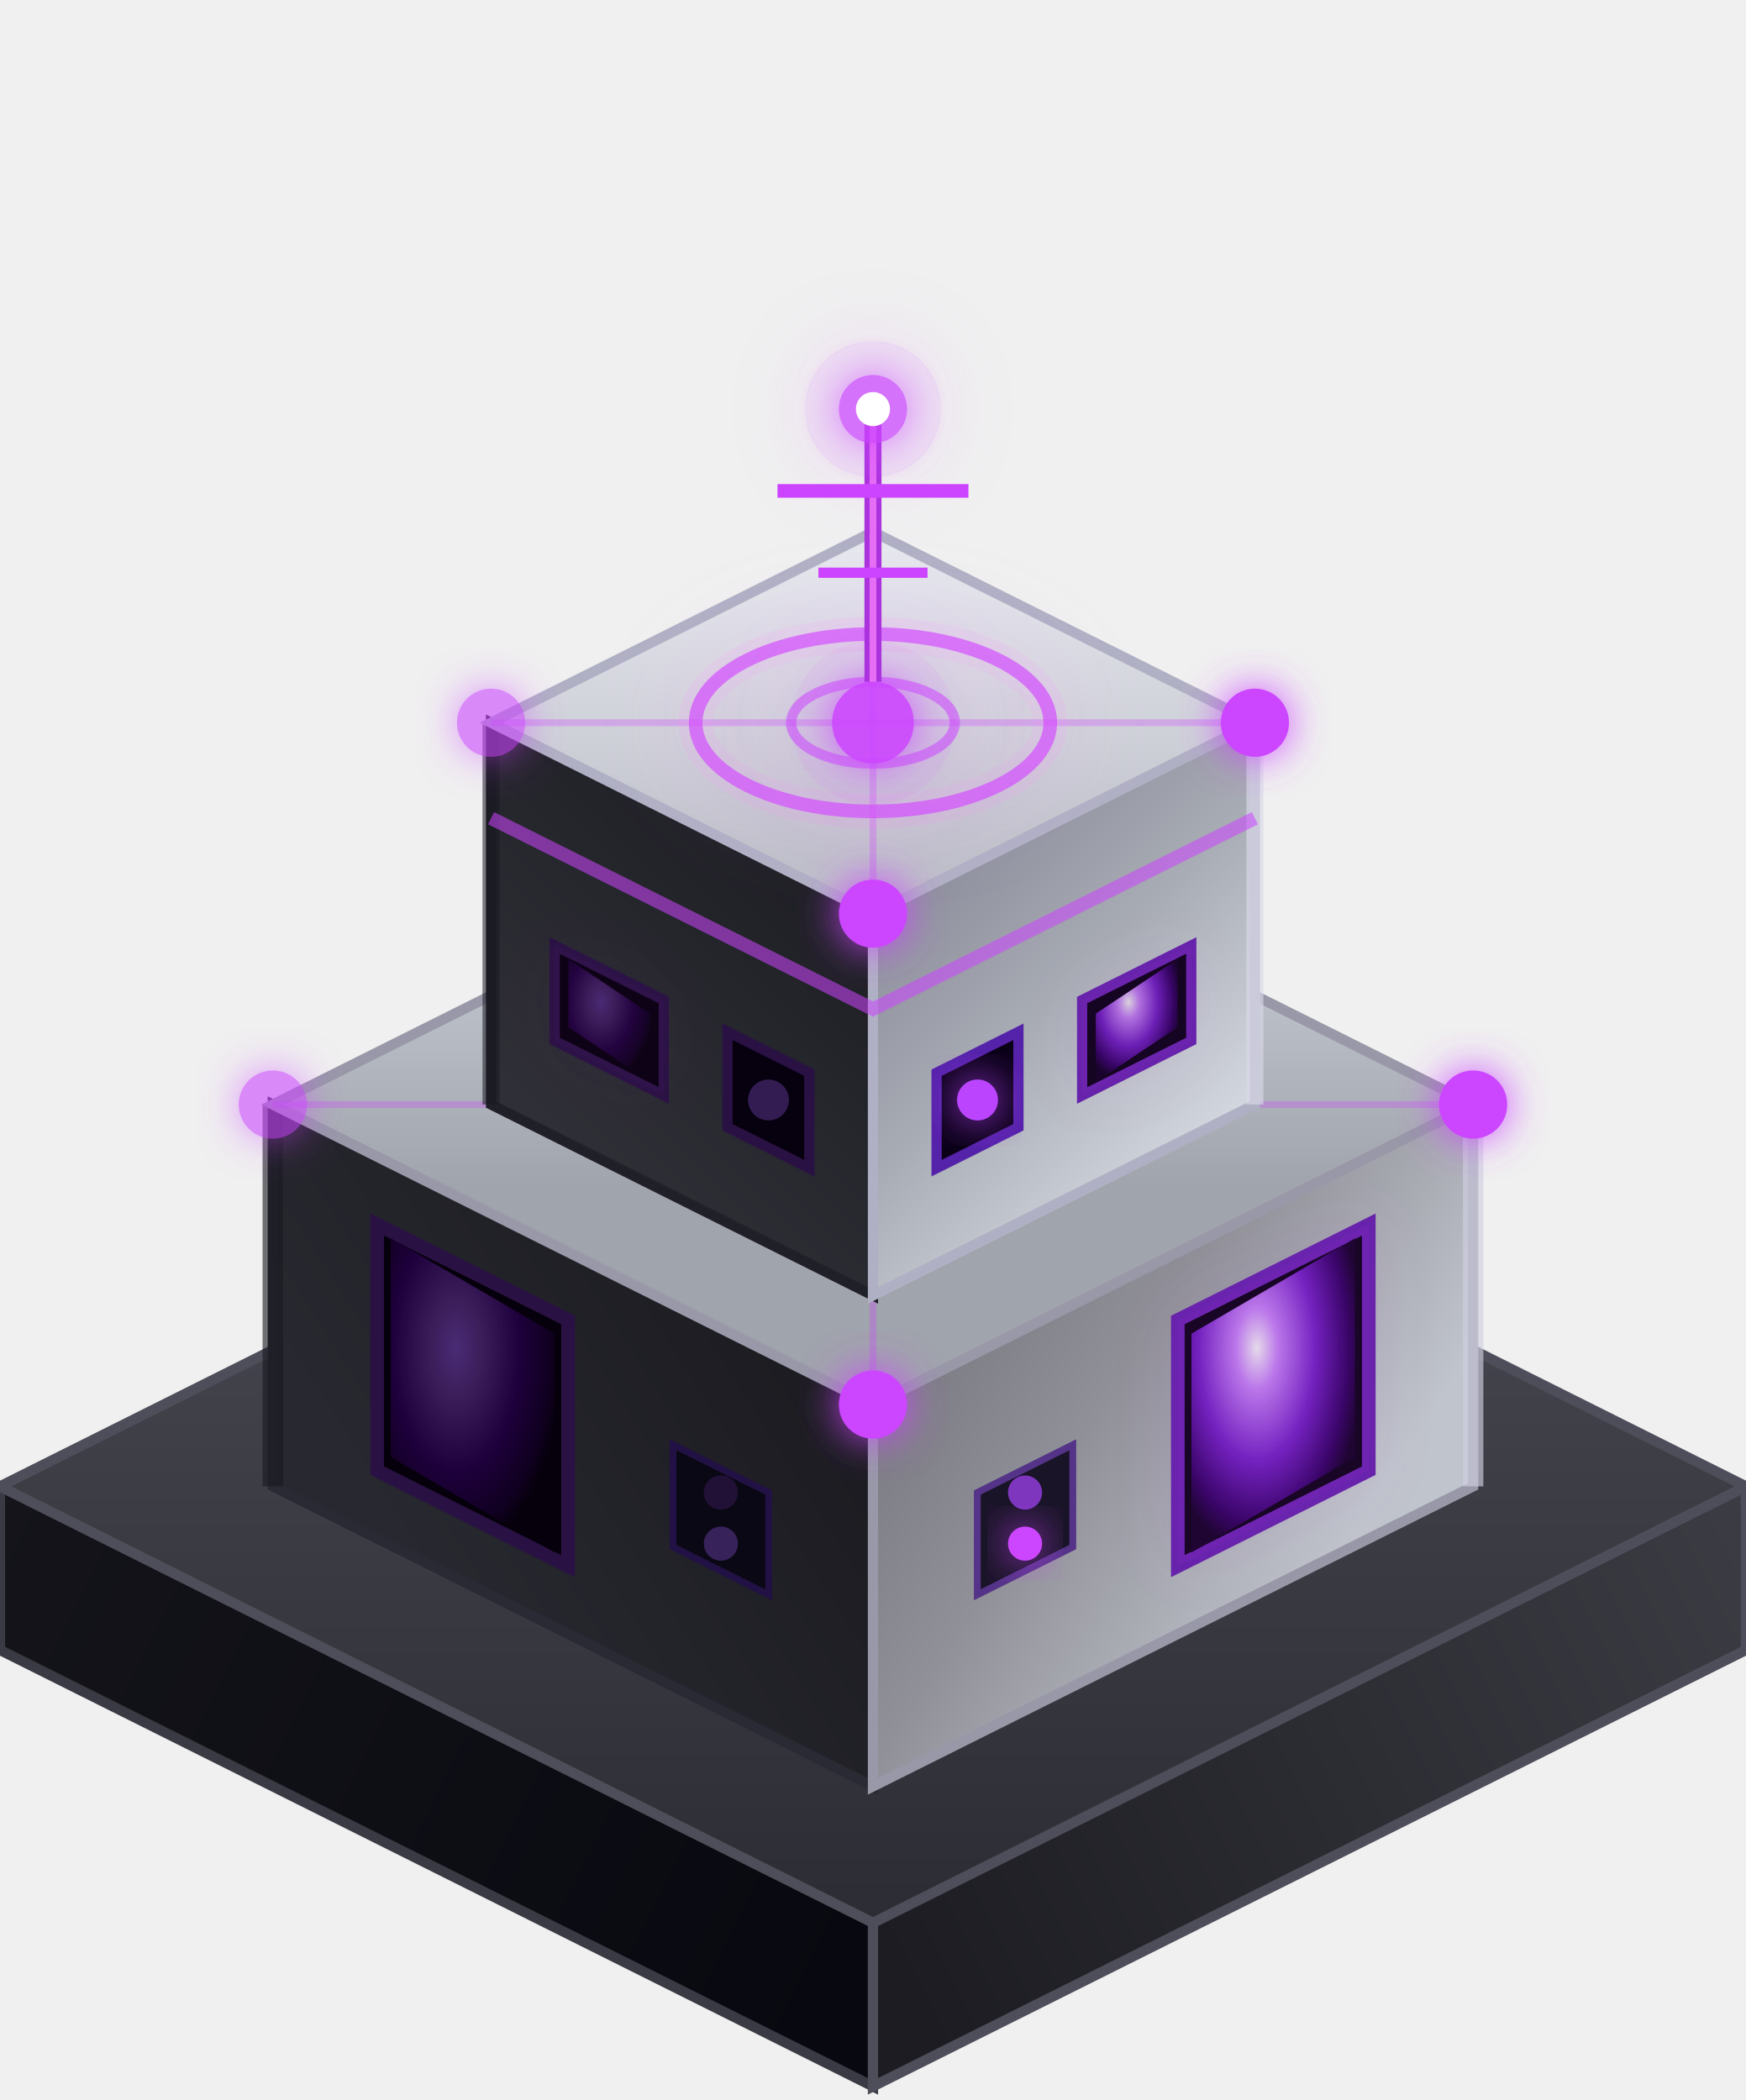
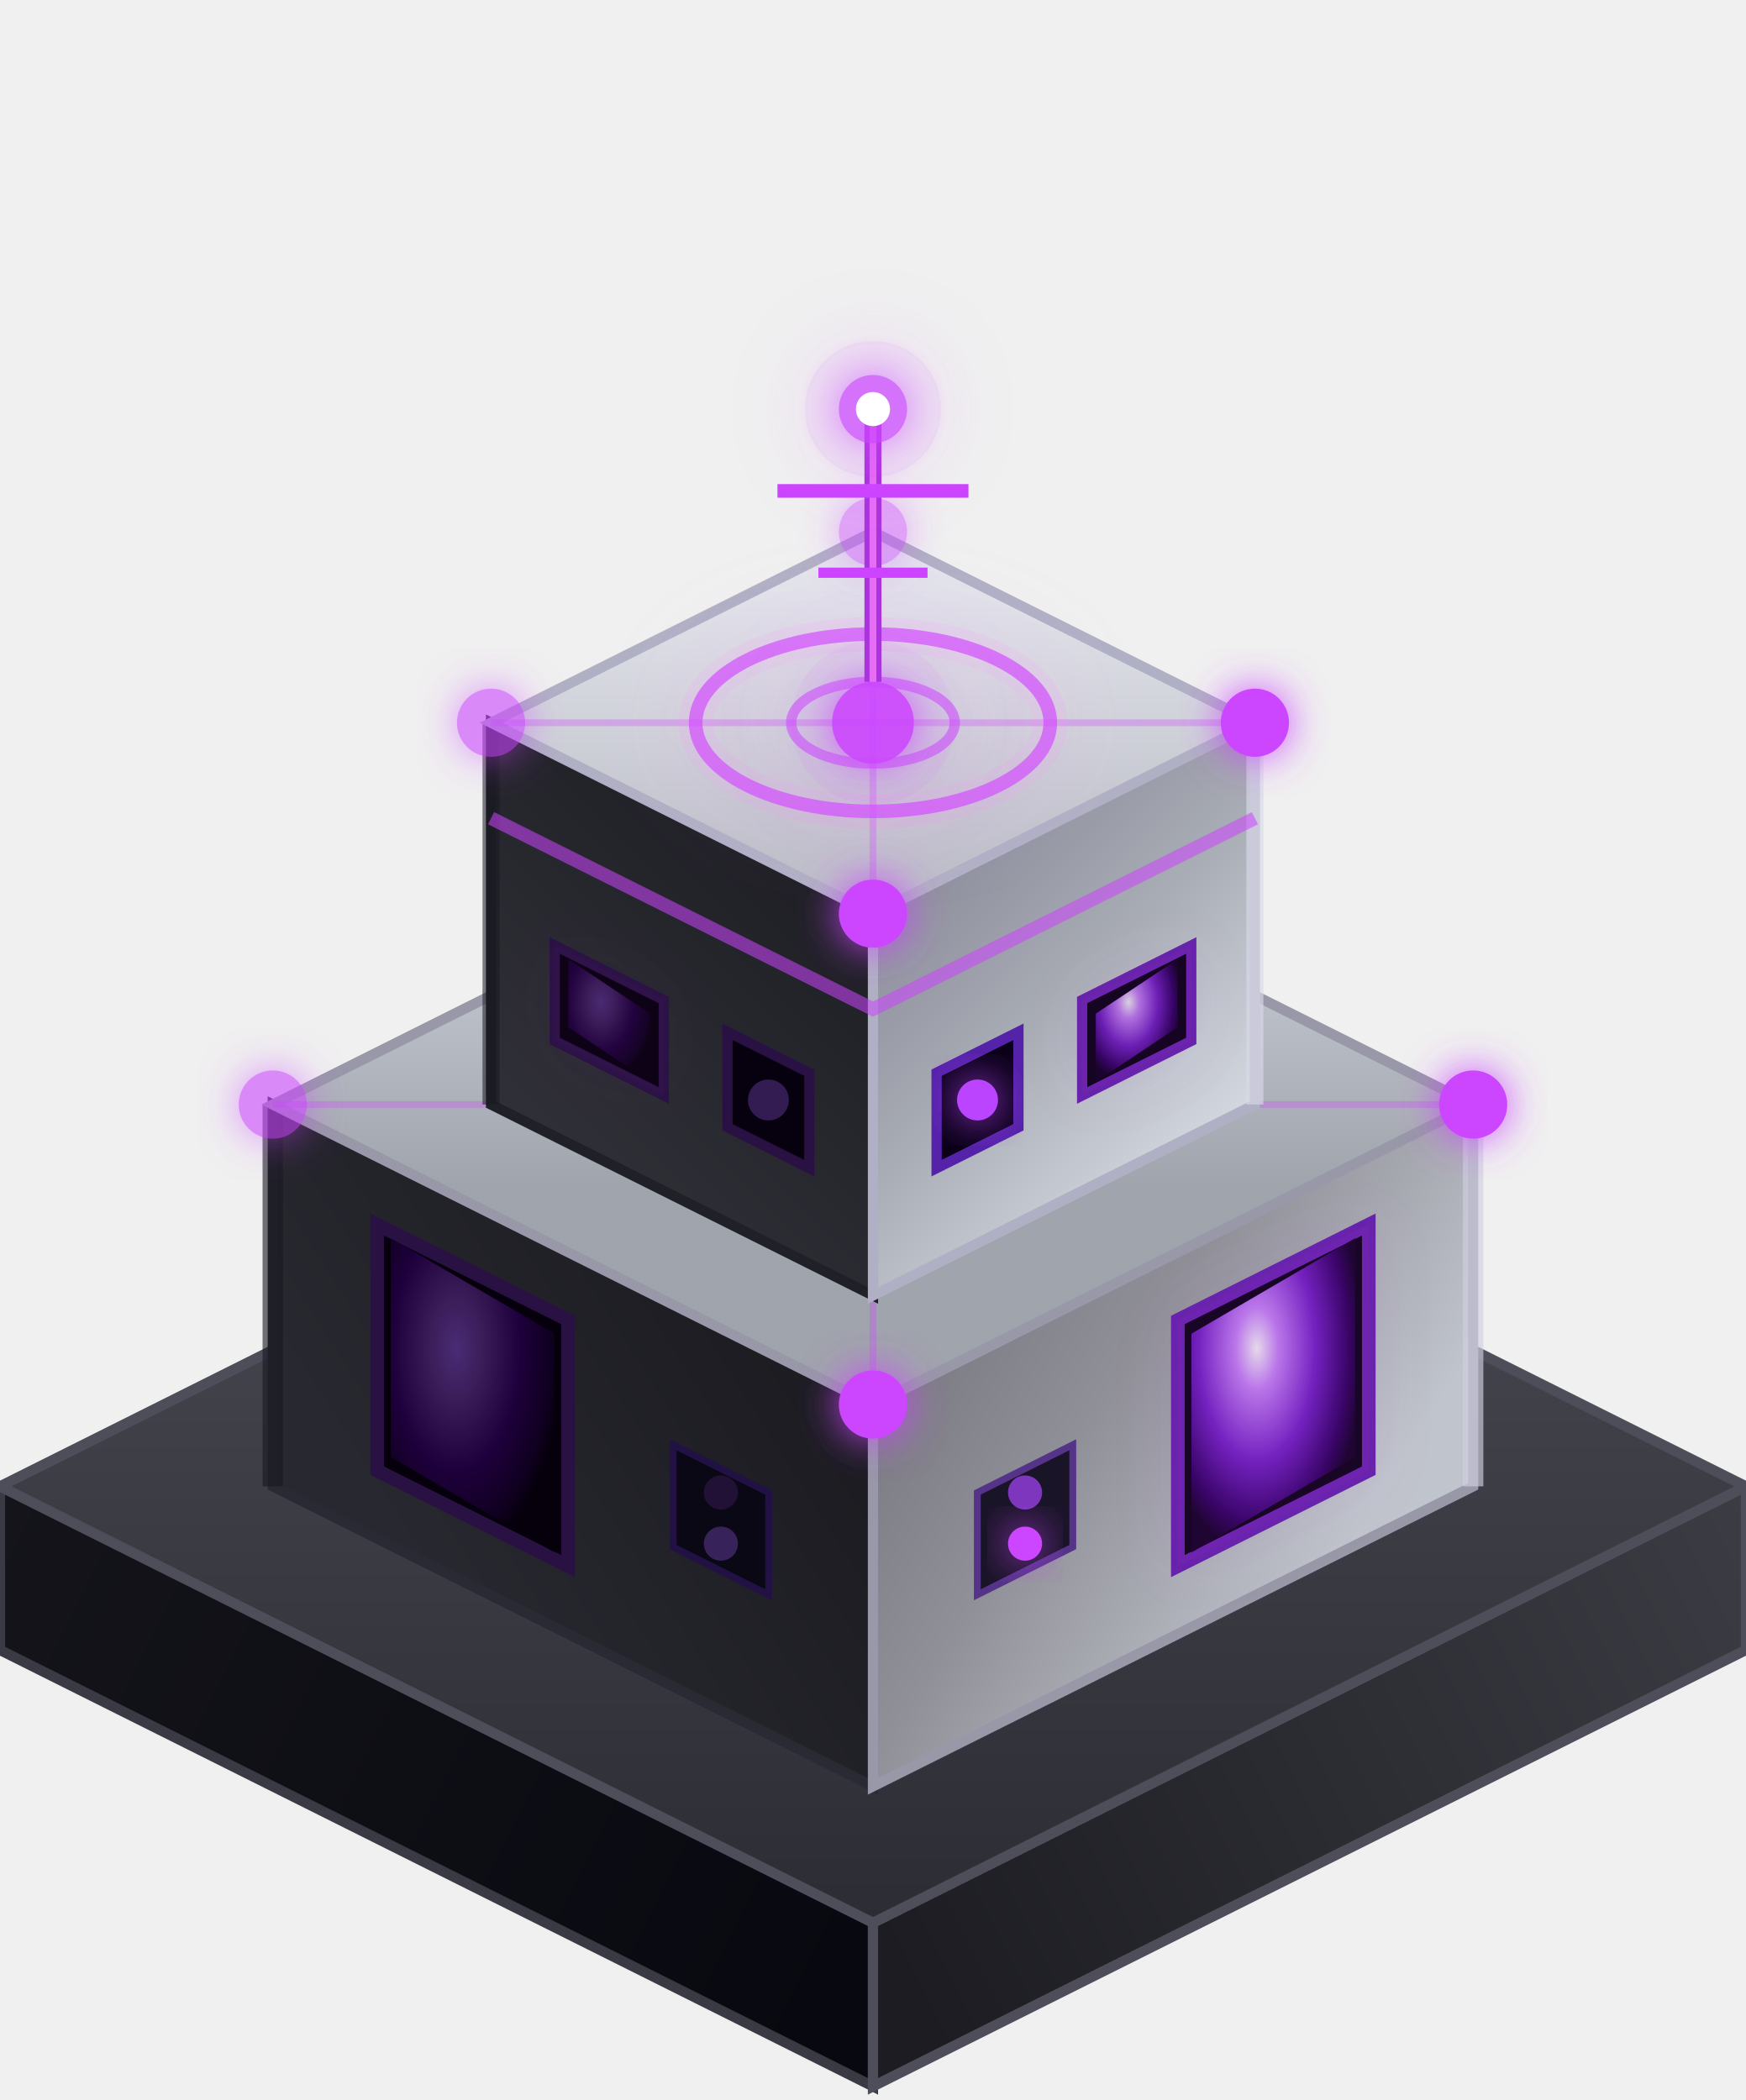
<svg xmlns="http://www.w3.org/2000/svg" viewBox="-128 -178 256 308" width="256" height="308">
  <defs>
    <linearGradient id="fR" gradientUnits="userSpaceOnUse" x1="128" y1="40" x2="0" y2="104">
      <stop offset="0%" stop-color="#3c3c44" />
      <stop offset="100%" stop-color="#1c1c22" />
    </linearGradient>
    <linearGradient id="fL" gradientUnits="userSpaceOnUse" x1="-128" y1="40" x2="0" y2="104">
      <stop offset="0%" stop-color="#14141a" />
      <stop offset="100%" stop-color="#080810" />
    </linearGradient>
    <linearGradient id="fT" gradientUnits="userSpaceOnUse" x1="0" y1="-24" x2="0" y2="104">
      <stop offset="0%" stop-color="#4e4e58" />
      <stop offset="100%" stop-color="#2c2c34" />
    </linearGradient>
    <linearGradient id="lR" gradientUnits="userSpaceOnUse" x1="88" y1="0" x2="0" y2="-56">
      <stop offset="0%" stop-color="#c0c4cc" />
      <stop offset="40%" stop-color="#909098" />
      <stop offset="100%" stop-color="#606068" />
    </linearGradient>
    <linearGradient id="lL" gradientUnits="userSpaceOnUse" x1="-88" y1="0" x2="0" y2="-56">
      <stop offset="0%" stop-color="#282830" />
      <stop offset="100%" stop-color="#141418" />
    </linearGradient>
    <linearGradient id="lT" gradientUnits="userSpaceOnUse" x1="0" y1="-80" x2="0" y2="-24">
      <stop offset="0%" stop-color="#d8dce4" />
      <stop offset="100%" stop-color="#a0a4ac" />
    </linearGradient>
    <linearGradient id="uR" gradientUnits="userSpaceOnUse" x1="56" y1="-44" x2="0" y2="-100">
      <stop offset="0%" stop-color="#d4d8e0" />
      <stop offset="40%" stop-color="#a8acb4" />
      <stop offset="100%" stop-color="#78788a" />
    </linearGradient>
    <linearGradient id="uL" gradientUnits="userSpaceOnUse" x1="-56" y1="-44" x2="0" y2="-100">
      <stop offset="0%" stop-color="#303038" />
      <stop offset="100%" stop-color="#18181e" />
    </linearGradient>
    <linearGradient id="uT" gradientUnits="userSpaceOnUse" x1="0" y1="-128" x2="0" y2="-72">
      <stop offset="0%" stop-color="#e8eaf0" />
      <stop offset="100%" stop-color="#b8bac4" />
    </linearGradient>
    <radialGradient id="reactor" cx="40%" cy="35%" r="65%">
      <stop offset="0%" stop-color="#ffffff" />
      <stop offset="20%" stop-color="#cc88ff" />
      <stop offset="55%" stop-color="#7722cc" />
      <stop offset="85%" stop-color="#330066" />
      <stop offset="100%" stop-color="#110022" />
    </radialGradient>
    <radialGradient id="reactorDim" cx="40%" cy="35%" r="65%">
      <stop offset="0%" stop-color="#553388" />
      <stop offset="25%" stop-color="#442266" />
      <stop offset="60%" stop-color="#220044" />
      <stop offset="90%" stop-color="#110022" />
      <stop offset="100%" stop-color="#06000c" />
    </radialGradient>
    <linearGradient id="conduit" gradientUnits="userSpaceOnUse" x1="0" y1="0" x2="0" y2="-130">
      <stop offset="0%" stop-color="#cc44ff" />
      <stop offset="50%" stop-color="#8822cc" />
      <stop offset="100%" stop-color="#441188" />
    </linearGradient>
    <filter id="glow" x="-60%" y="-60%" width="220%" height="220%">
      <feGaussianBlur stdDeviation="3" result="blur" />
      <feMerge>
        <feMergeNode in="blur" />
        <feMergeNode in="SourceGraphic" />
      </feMerge>
    </filter>
    <filter id="coreglow" x="-80%" y="-80%" width="260%" height="260%">
      <feGaussianBlur stdDeviation="5" result="blur" />
      <feMerge>
        <feMergeNode in="blur" />
        <feMergeNode in="SourceGraphic" />
      </feMerge>
    </filter>
    <filter id="softglow" x="-80%" y="-80%" width="260%" height="260%">
      <feGaussianBlur stdDeviation="6" result="blur" />
      <feMerge>
        <feMergeNode in="blur" />
        <feMergeNode in="SourceGraphic" />
      </feMerge>
    </filter>
  </defs>
  <polygon points="-128,64 0,128 0,104 -128,40" fill="url(#fL)" stroke="#3a3a44" stroke-width="1.5" />
  <polygon points="128,64 0,128 0,104 128,40" fill="url(#fR)" stroke="#4e4e5a" stroke-width="1.5" />
  <polygon points="0,-24 128,40 0,104 -128,40" fill="url(#fT)" stroke="#4e4e5a" stroke-width="1.5" />
  <g transform="translate(0, 20)">
    <polygon points="-88,20 0,64 0,8 -88,-36" fill="url(#lL)" stroke="#2a2a34" stroke-width="1.5" />
    <line x1="-88" y1="20" x2="-88" y2="-36" stroke="#181820" stroke-width="3" opacity="0.6" />
    <polygon points="-72.7,17.7 -44.7,31.7 -44.7,-4.4 -72.7,-18.4" fill="#06000c" stroke="#2a1144" stroke-width="2" />
    <polygon points="-70.7,15.7 -46.7,29.7 -46.7,-2.4 -70.7,-16.4" fill="url(#reactorDim)" opacity="0.85" />
    <polygon points="-29.3,28.9 -15.3,35.9 -15.3,20.9 -29.3,13.9" fill="#0a0814" stroke="#221144" stroke-width="1" />
    <circle cx="-22.3" cy="28.4" r="2.5" fill="#553388" opacity="0.6" />
    <circle cx="-22.3" cy="20.9" r="2.5" fill="#3a1a5a" opacity="0.5" />
    <polygon points="88,20 0,64 0,8 88,-36" fill="url(#lR)" stroke="#9898a8" stroke-width="1.5" />
    <line x1="88" y1="20" x2="88" y2="-36" stroke="#d0d0e0" stroke-width="3" opacity="0.65" />
    <polygon points="72.7,17.7 44.7,31.7 44.7,-4.4 72.7,-18.4" fill="#0a0014" stroke="#6622aa" stroke-width="2" />
    <polygon points="70.7,15.7 46.7,29.7 46.7,-2.4 70.7,-16.4" fill="url(#reactor)" opacity="0.9" />
    <polygon points="72.7,17.7 44.7,31.7 44.7,-4.4 72.7,-18.4" fill="#cc44ff" opacity="0.08" filter="url(#coreglow)" />
    <polygon points="29.3,28.9 15.3,35.9 15.3,20.9 29.3,13.9" fill="#1a1428" stroke="#553388" stroke-width="1" />
    <circle cx="22.3" cy="28.4" r="2.5" fill="#cc44ff" filter="url(#glow)" />
    <circle cx="22.3" cy="20.9" r="2.5" fill="#aa44ff" opacity="0.7" />
    <polygon points="0,-80 88,-36 0,8 -88,-36" fill="url(#lT)" stroke="#9898a8" stroke-width="1.5" />
    <line x1="0" y1="-80" x2="0" y2="8" stroke="#cc44ff" stroke-width="1" opacity="0.3" />
    <line x1="-88" y1="-36" x2="88" y2="-36" stroke="#cc44ff" stroke-width="1" opacity="0.3" />
    <circle cx="88" cy="-36" r="5" fill="#cc44ff" filter="url(#glow)" />
    <circle cx="-88" cy="-36" r="5" fill="#cc44ff" filter="url(#glow)" opacity="0.6" />
    <circle cx="0" cy="8" r="5" fill="#cc44ff" filter="url(#glow)" />
  </g>
  <g transform="translate(0, 28)">
    <polygon points="-56,-44 0,-16 0,-72 -56,-100" fill="url(#uL)" stroke="#202028" stroke-width="1.5" />
    <line x1="-56" y1="-44" x2="-56" y2="-100" stroke="#181820" stroke-width="2.5" opacity="0.55" />
    <polygon points="-46.67,-53.33 -30.67,-45.33 -30.67,-59.33 -46.67,-67.33" fill="#06000c" stroke="#2a1144" stroke-width="1.5" />
    <polygon points="-44.67,-55.33 -32.67,-47.33 -32.67,-57.33 -44.67,-65.33" fill="url(#reactorDim)" opacity="0.8" />
    <polygon points="-46.67,-53.33 -30.67,-45.33 -30.67,-59.33 -46.67,-67.33" fill="#cc44ff" opacity="0.04" filter="url(#coreglow)" />
    <polygon points="-21.33,-40.67 -9.33,-34.67 -9.33,-48.67 -21.33,-54.67" fill="#06000f" stroke="#2a1144" stroke-width="1.5" />
    <circle cx="-15.33" cy="-44.67" r="3" fill="#553388" opacity="0.55" />
    <polygon points="56,-44 0,-16 0,-72 56,-100" fill="url(#uR)" stroke="#b0b0c4" stroke-width="1.5" />
    <line x1="56" y1="-44" x2="56" y2="-100" stroke="#d8d8e8" stroke-width="2.5" opacity="0.65" />
    <polygon points="46.67,-53.33 30.67,-45.33 30.67,-59.33 46.67,-67.33" fill="#0a0014" stroke="#6622aa" stroke-width="1.5" />
    <polygon points="44.67,-55.33 32.67,-47.33 32.67,-57.33 44.67,-65.33" fill="url(#reactor)" opacity="0.85" />
    <polygon points="46.67,-53.33 30.67,-45.33 30.67,-59.33 46.67,-67.33" fill="#cc44ff" opacity="0.06" filter="url(#coreglow)" />
    <polygon points="21.33,-40.67 9.33,-34.67 9.33,-48.67 21.33,-54.67" fill="#0a0018" stroke="#5522aa" stroke-width="1.5" />
    <circle cx="15.33" cy="-44.67" r="3" fill="#bb44ff" filter="url(#glow)" />
    <polyline points="56,-86 0,-58 -56,-86" stroke="#cc44ff" stroke-width="2" fill="none" opacity="0.55" />
    <polygon points="0,-128 56,-100 0,-72 -56,-100" fill="url(#uT)" stroke="#b0b0c4" stroke-width="1.5" />
    <line x1="0" y1="-128" x2="0" y2="-72" stroke="#cc44ff" stroke-width="1" opacity="0.3" />
    <line x1="-56" y1="-100" x2="56" y2="-100" stroke="#cc44ff" stroke-width="1" opacity="0.3" />
+     <circle cx="0" cy="-128" r="5" fill="#cc44ff" filter="url(#glow)" opacity="0.45" />
    <circle cx="56" cy="-100" r="5" fill="#cc44ff" filter="url(#glow)" />
    <circle cx="-56" cy="-100" r="5" fill="#cc44ff" filter="url(#glow)" opacity="0.6" />
    <circle cx="0" cy="-72" r="5" fill="#cc44ff" filter="url(#glow)" />
    <g transform="translate(0, 28)">
      <ellipse cx="0" cy="-128" rx="26" ry="13" fill="none" stroke="#cc44ff" stroke-width="2" opacity="0.7" />
      <ellipse cx="0" cy="-128" rx="26" ry="13" fill="none" stroke="#ff88ff" stroke-width="5" opacity="0.15" filter="url(#softglow)" />
      <ellipse cx="0" cy="-128" rx="12" ry="6" fill="none" stroke="#cc44ff" stroke-width="1.5" opacity="0.55" />
      <circle cx="0" cy="-128" r="6" fill="#cc44ff" opacity="0.9" filter="url(#glow)" />
      <circle cx="0" cy="-128" r="12" fill="#cc44ff" opacity="0.1" filter="url(#softglow)" />
      <line x1="0" y1="-134" x2="0" y2="-174" stroke="#aa33dd" stroke-width="2.5" />
      <line x1="0" y1="-134" x2="0" y2="-174" stroke="#ff88ff" stroke-width="1" opacity="0.7" />
      <line x1="-14" y1="-162" x2="14" y2="-162" stroke="#cc44ff" stroke-width="2" />
      <line x1="-8" y1="-150" x2="8" y2="-150" stroke="#cc44ff" stroke-width="1.5" />
      <circle cx="0" cy="-174" r="10" fill="#cc44ff" opacity="0.12" filter="url(#softglow)" />
      <circle cx="0" cy="-174" r="5" fill="#cc44ff" opacity="0.7" filter="url(#glow)" />
      <circle cx="0" cy="-174" r="2.5" fill="#ffffff" />
    </g>
  </g>
</svg>
